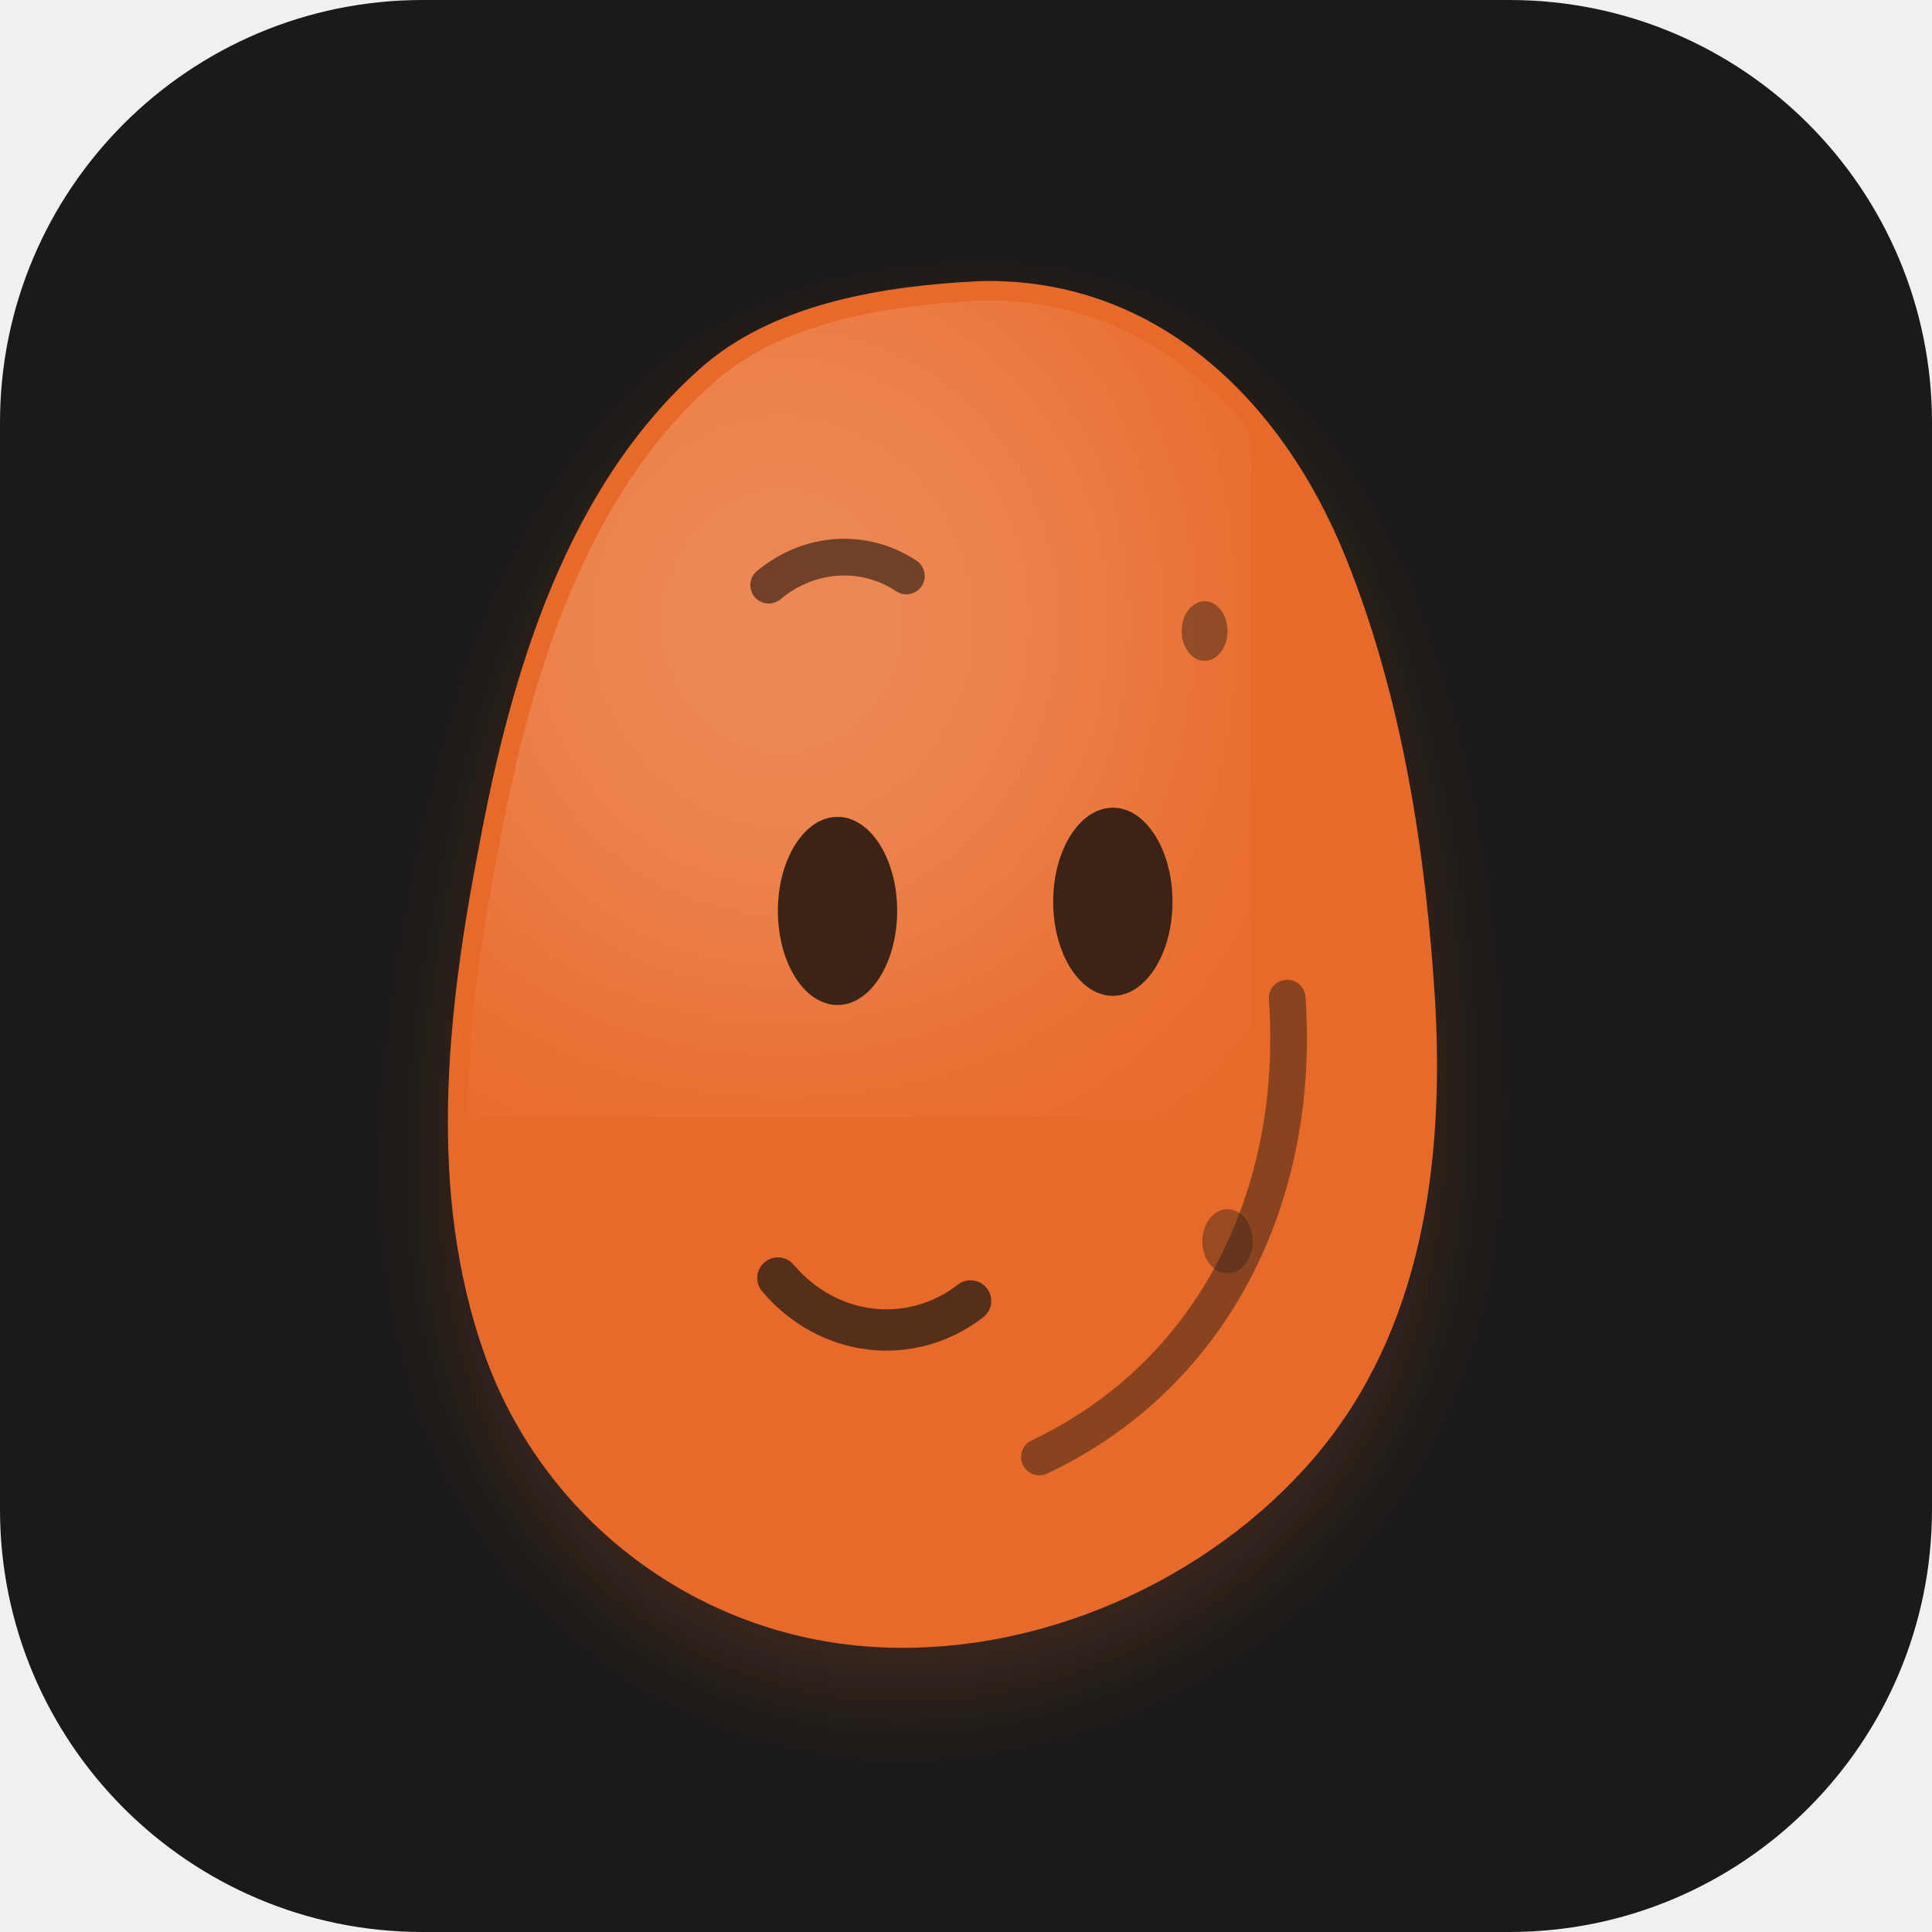
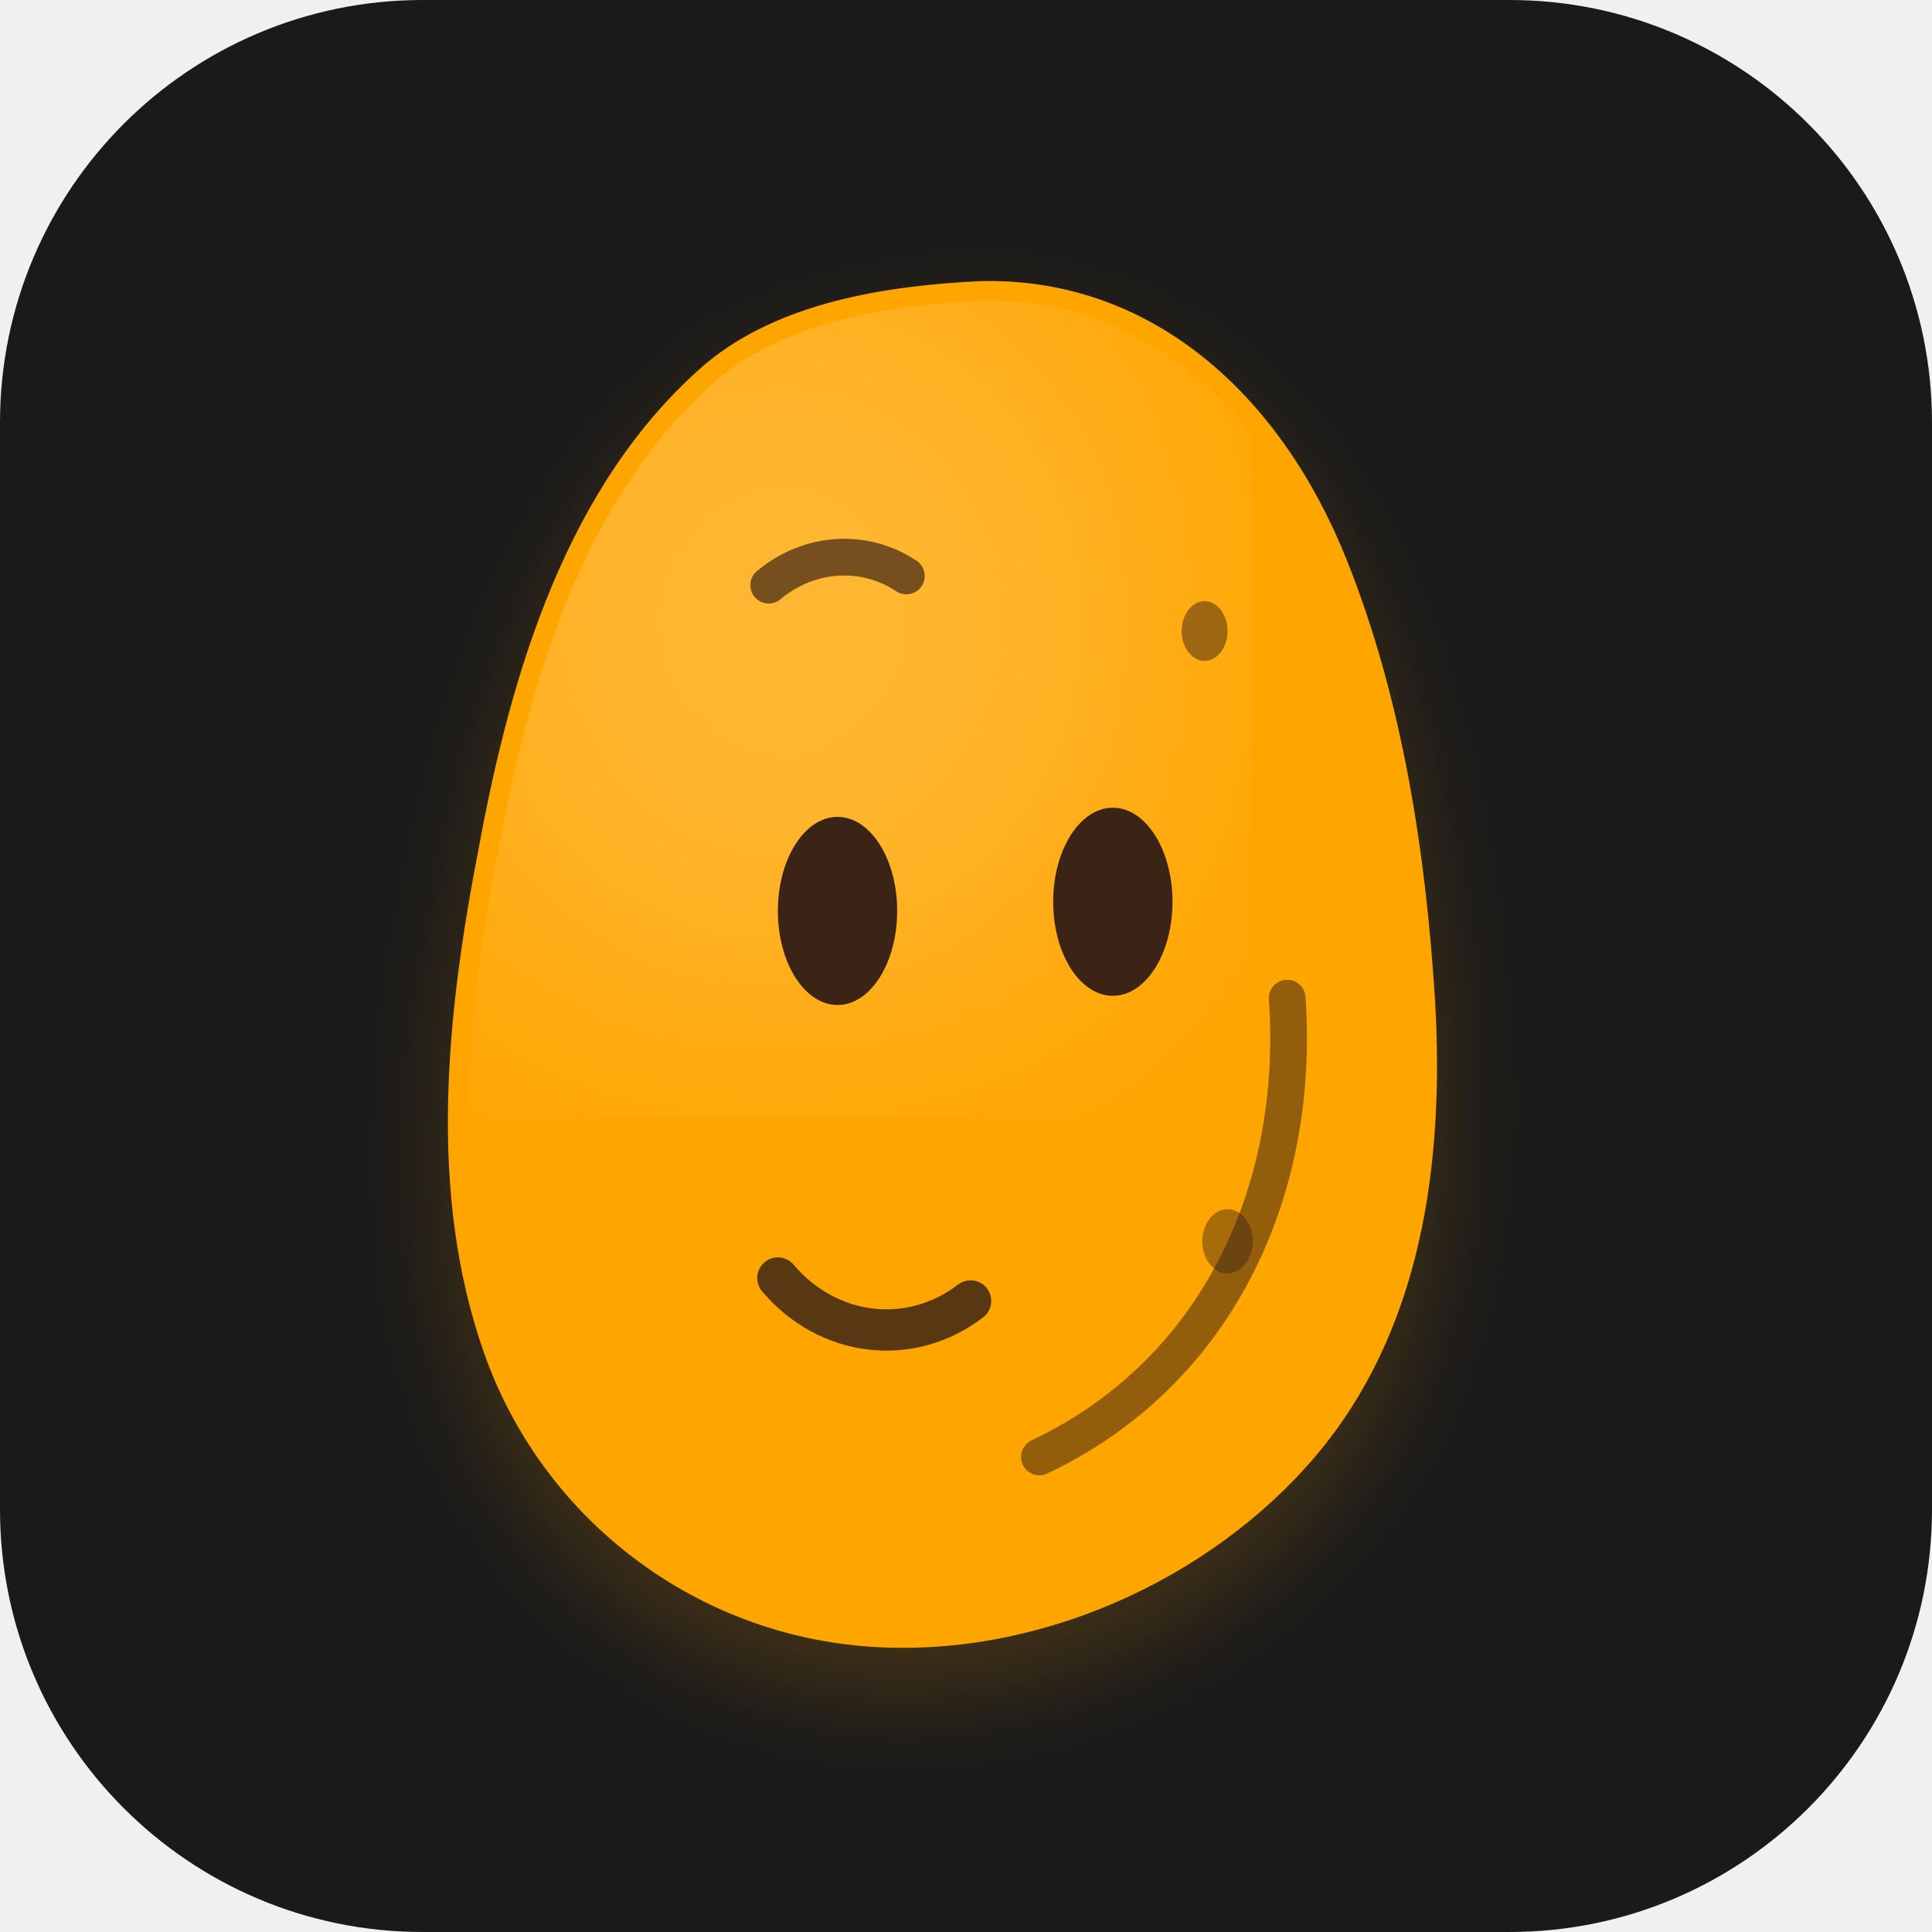
<svg xmlns="http://www.w3.org/2000/svg" viewBox="0 0 64 64">
  <rect width="64" height="64" rx="14" fill="#1A1A1A" />
  <g transform="translate(7.68,7.68) scale(0.76)">
    <defs>
      <linearGradient id="shi1" x1="22%" y1="10%" x2="74%" y2="90%">
-         <stop offset="0" stop-color="#E86A2C" />
-         <stop offset="0.5" stop-color="#E86A2C" />
-         <stop offset="1" stop-color="#E86A2C" />
+         <stop offset="0" stop-color="#FFA500" />
+         <stop offset="0.5" stop-color="#FFA500" />
+         <stop offset="1" stop-color="#FFA500" />
      </linearGradient>
      <filter id="bli1">
        <feGaussianBlur stdDeviation="7" />
      </filter>
      <filter id="dpi1" x="-35%" y="-35%" width="180%" height="180%">
-         <feDropShadow dx="0" dy="2" stdDeviation="2.2" flood-color="#E86A2C" flood-opacity="0.18" />
+         <feDropShadow dx="0" dy="2" stdDeviation="2.2" flood-color="#FFA500" flood-opacity="0.18" />
      </filter>
      <clipPath id="cpi1">
        <path d="M32.6,3.0 C39.6,2.8 45.0,7.6 47.8,14.6 C50.2,20.6 51.2,27.2 51.6,33.6 C52.0,40.6 51.0,47.6 46.6,52.8 C42.2,58.0 34.8,61.4 27.6,60.8 C20.4,60.2 14.2,55.4 11.8,48.6 C9.4,41.8 10.2,34.2 11.6,27.0 C13.0,19.4 15.4,11.4 21.2,6.4 C24.2,3.9 28.6,3.2 32.6,3.0 Z" />
      </clipPath>
    </defs>
-     <path d="M32.6,3.0 C39.6,2.8 45.0,7.6 47.8,14.6 C50.2,20.6 51.2,27.2 51.6,33.6 C52.0,40.6 51.0,47.6 46.6,52.8 C42.2,58.0 34.8,61.4 27.6,60.8 C20.4,60.2 14.2,55.4 11.8,48.6 C9.4,41.8 10.2,34.2 11.6,27.0 C13.0,19.4 15.4,11.4 21.2,6.4 C24.2,3.9 28.6,3.2 32.6,3.0 Z" fill="url(#shi1)" stroke="#E86A2C" stroke-width="1.7" stroke-linejoin="round" filter="url(#dpi1)" />
+     <path d="M32.6,3.0 C39.6,2.8 45.0,7.6 47.8,14.6 C50.2,20.6 51.2,27.2 51.6,33.6 C52.0,40.6 51.0,47.6 46.6,52.8 C42.2,58.0 34.8,61.4 27.6,60.8 C20.4,60.2 14.2,55.4 11.8,48.6 C9.4,41.8 10.2,34.2 11.6,27.0 C13.0,19.4 15.4,11.4 21.2,6.4 C24.2,3.9 28.6,3.2 32.6,3.0 Z" fill="url(#shi1)" stroke="#FFA500" stroke-width="1.7" stroke-linejoin="round" filter="url(#dpi1)" />
    <g clip-path="url(#cpi1)">
      <ellipse cx="24" cy="17" rx="17" ry="18" fill="#FFFFFF" opacity="0.20" filter="url(#bli1)" />
    </g>
    <ellipse cx="26.4" cy="29.6" rx="2.6" ry="4.1" fill="#3B2416" />
    <ellipse cx="38.4" cy="29.2" rx="2.6" ry="4.1" fill="#3B2416" />
    <path d="M46.0,33.4 C46.6,42.0 42.8,49.8 35.2,53.4" fill="none" stroke="#3B2416" stroke-width="1.6" stroke-linecap="round" opacity="0.55" />
    <path d="M23.8,45.6 C26.0,48.2 29.6,48.6 32.2,46.6" fill="none" stroke="#3B2416" stroke-width="1.8" stroke-linecap="round" opacity="0.85" />
    <path d="M23.4,15.4 C25.2,13.9 27.6,13.8 29.4,15.0" fill="none" stroke="#3B2416" stroke-width="1.6" stroke-linecap="round" opacity="0.7" />
    <ellipse cx="42.4" cy="17.4" rx="1.0" ry="1.3" fill="#3B2416" opacity="0.5" />
    <ellipse cx="43.4" cy="44.0" rx="1.1" ry="1.4" fill="#3B2416" opacity="0.45" />
  </g>
</svg>
